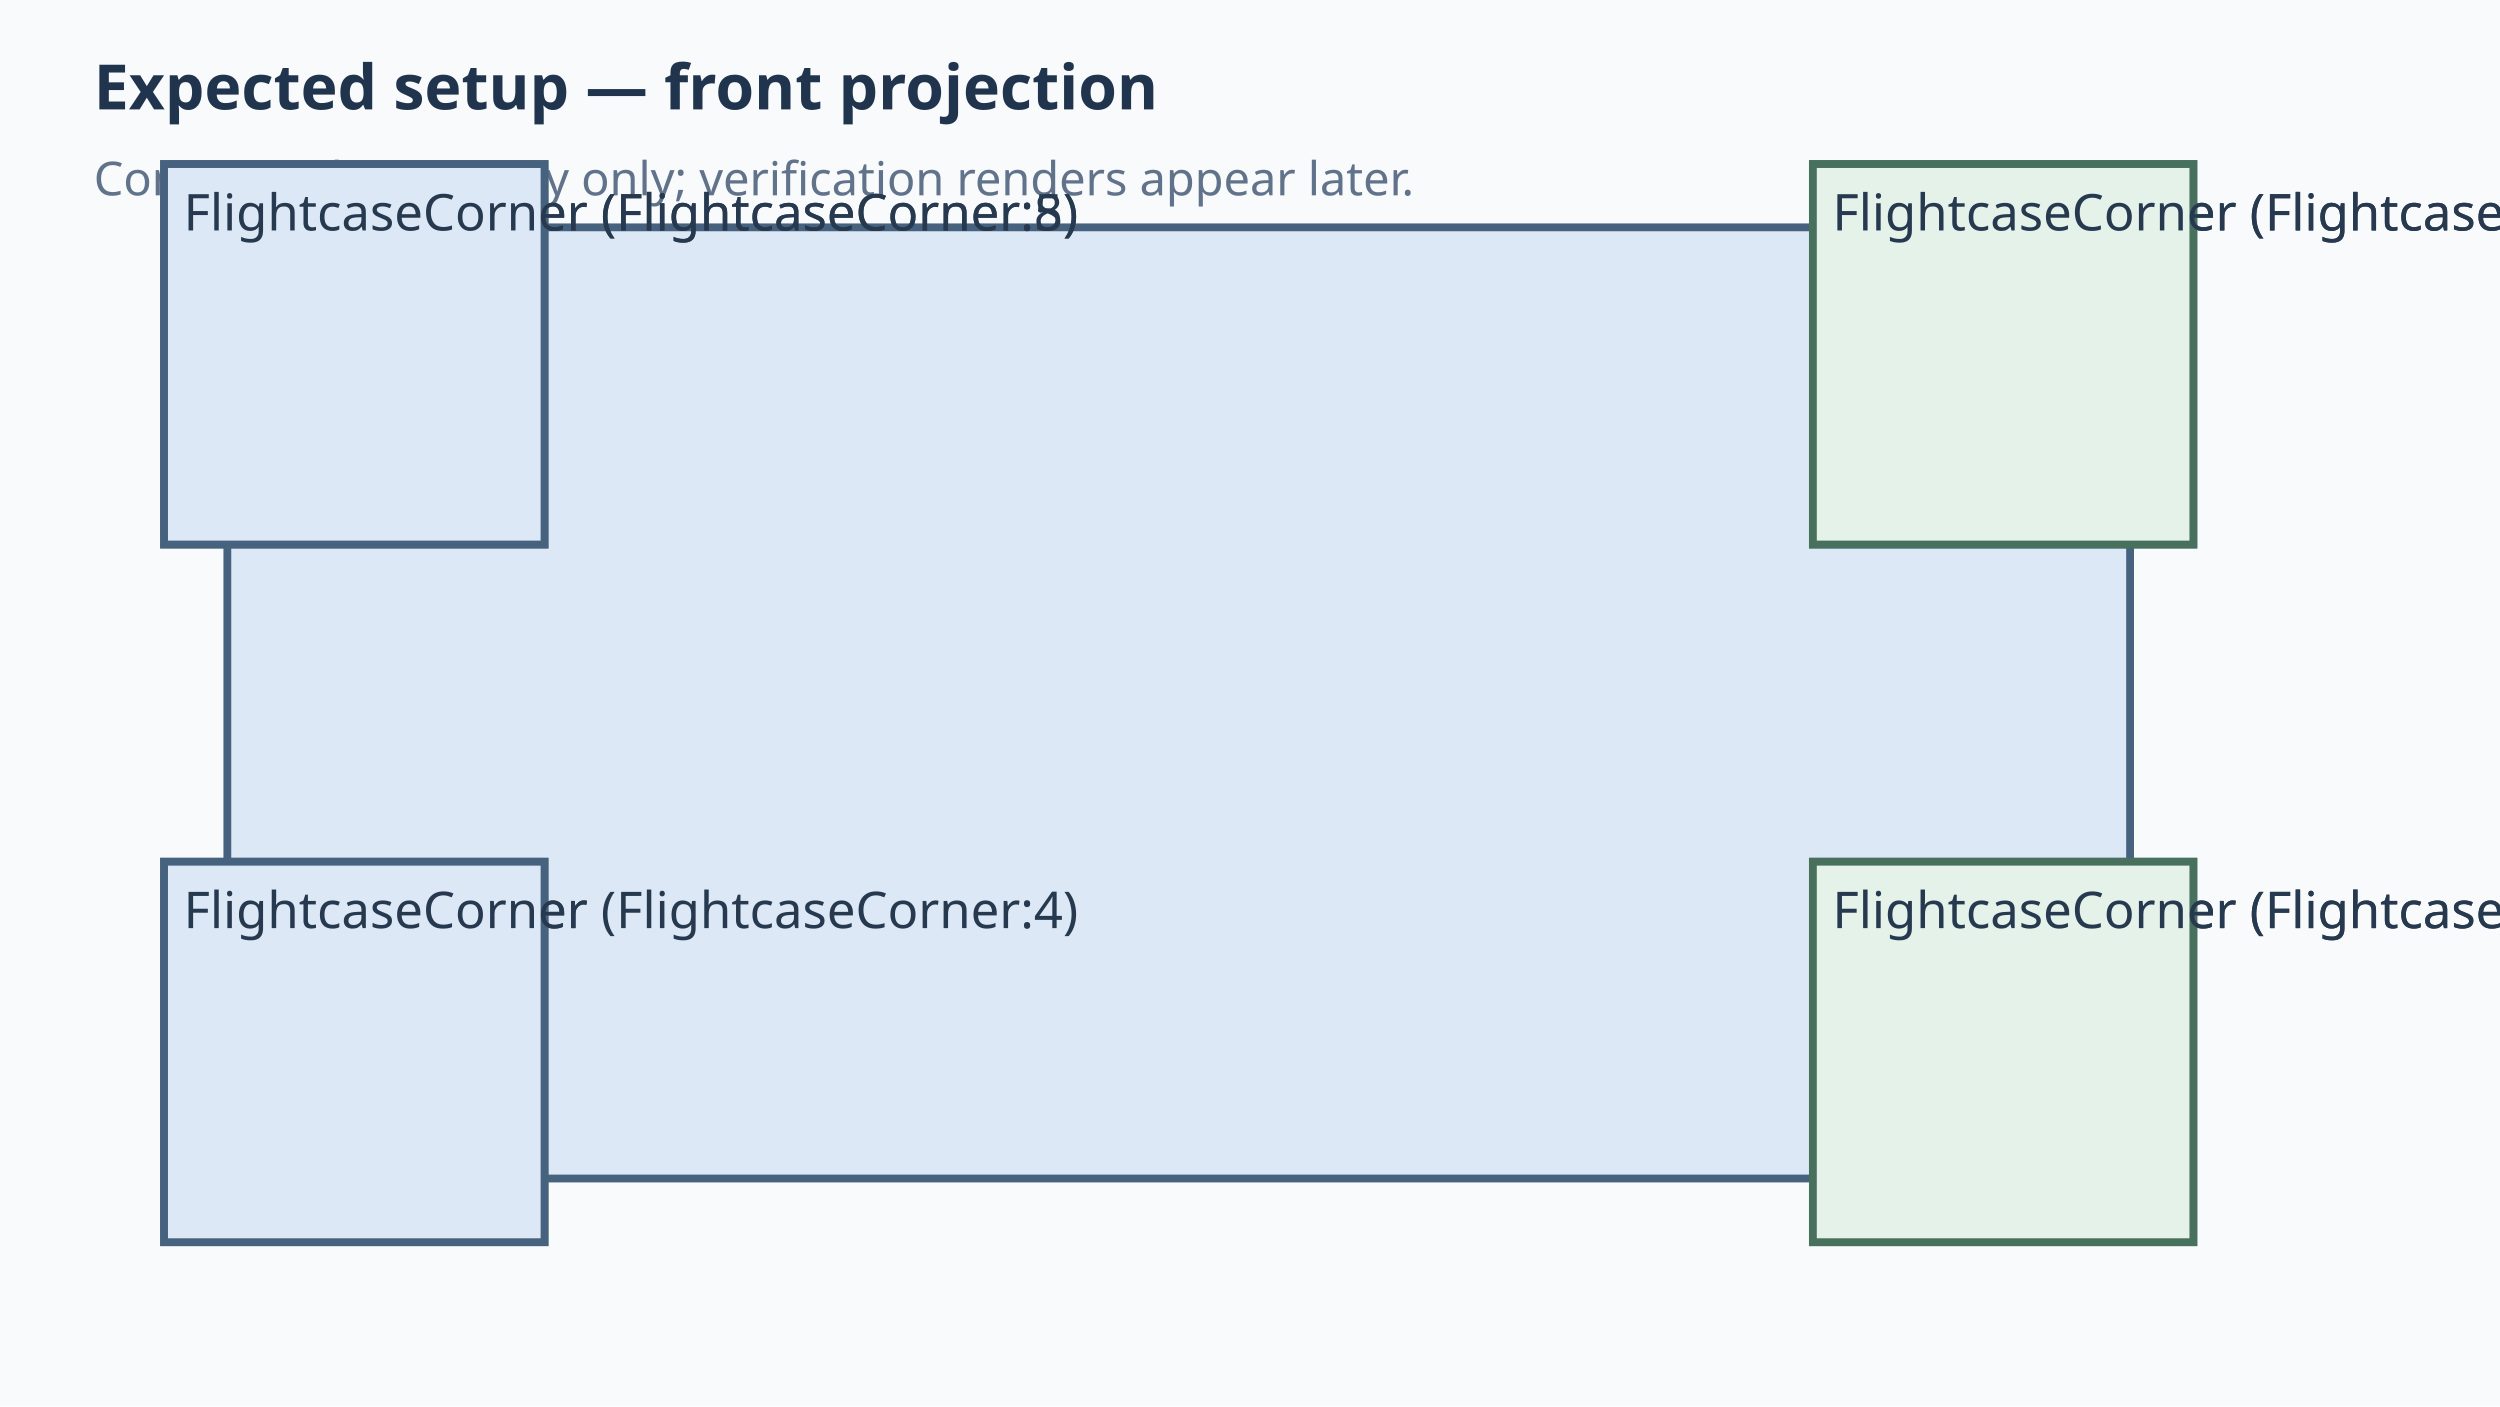
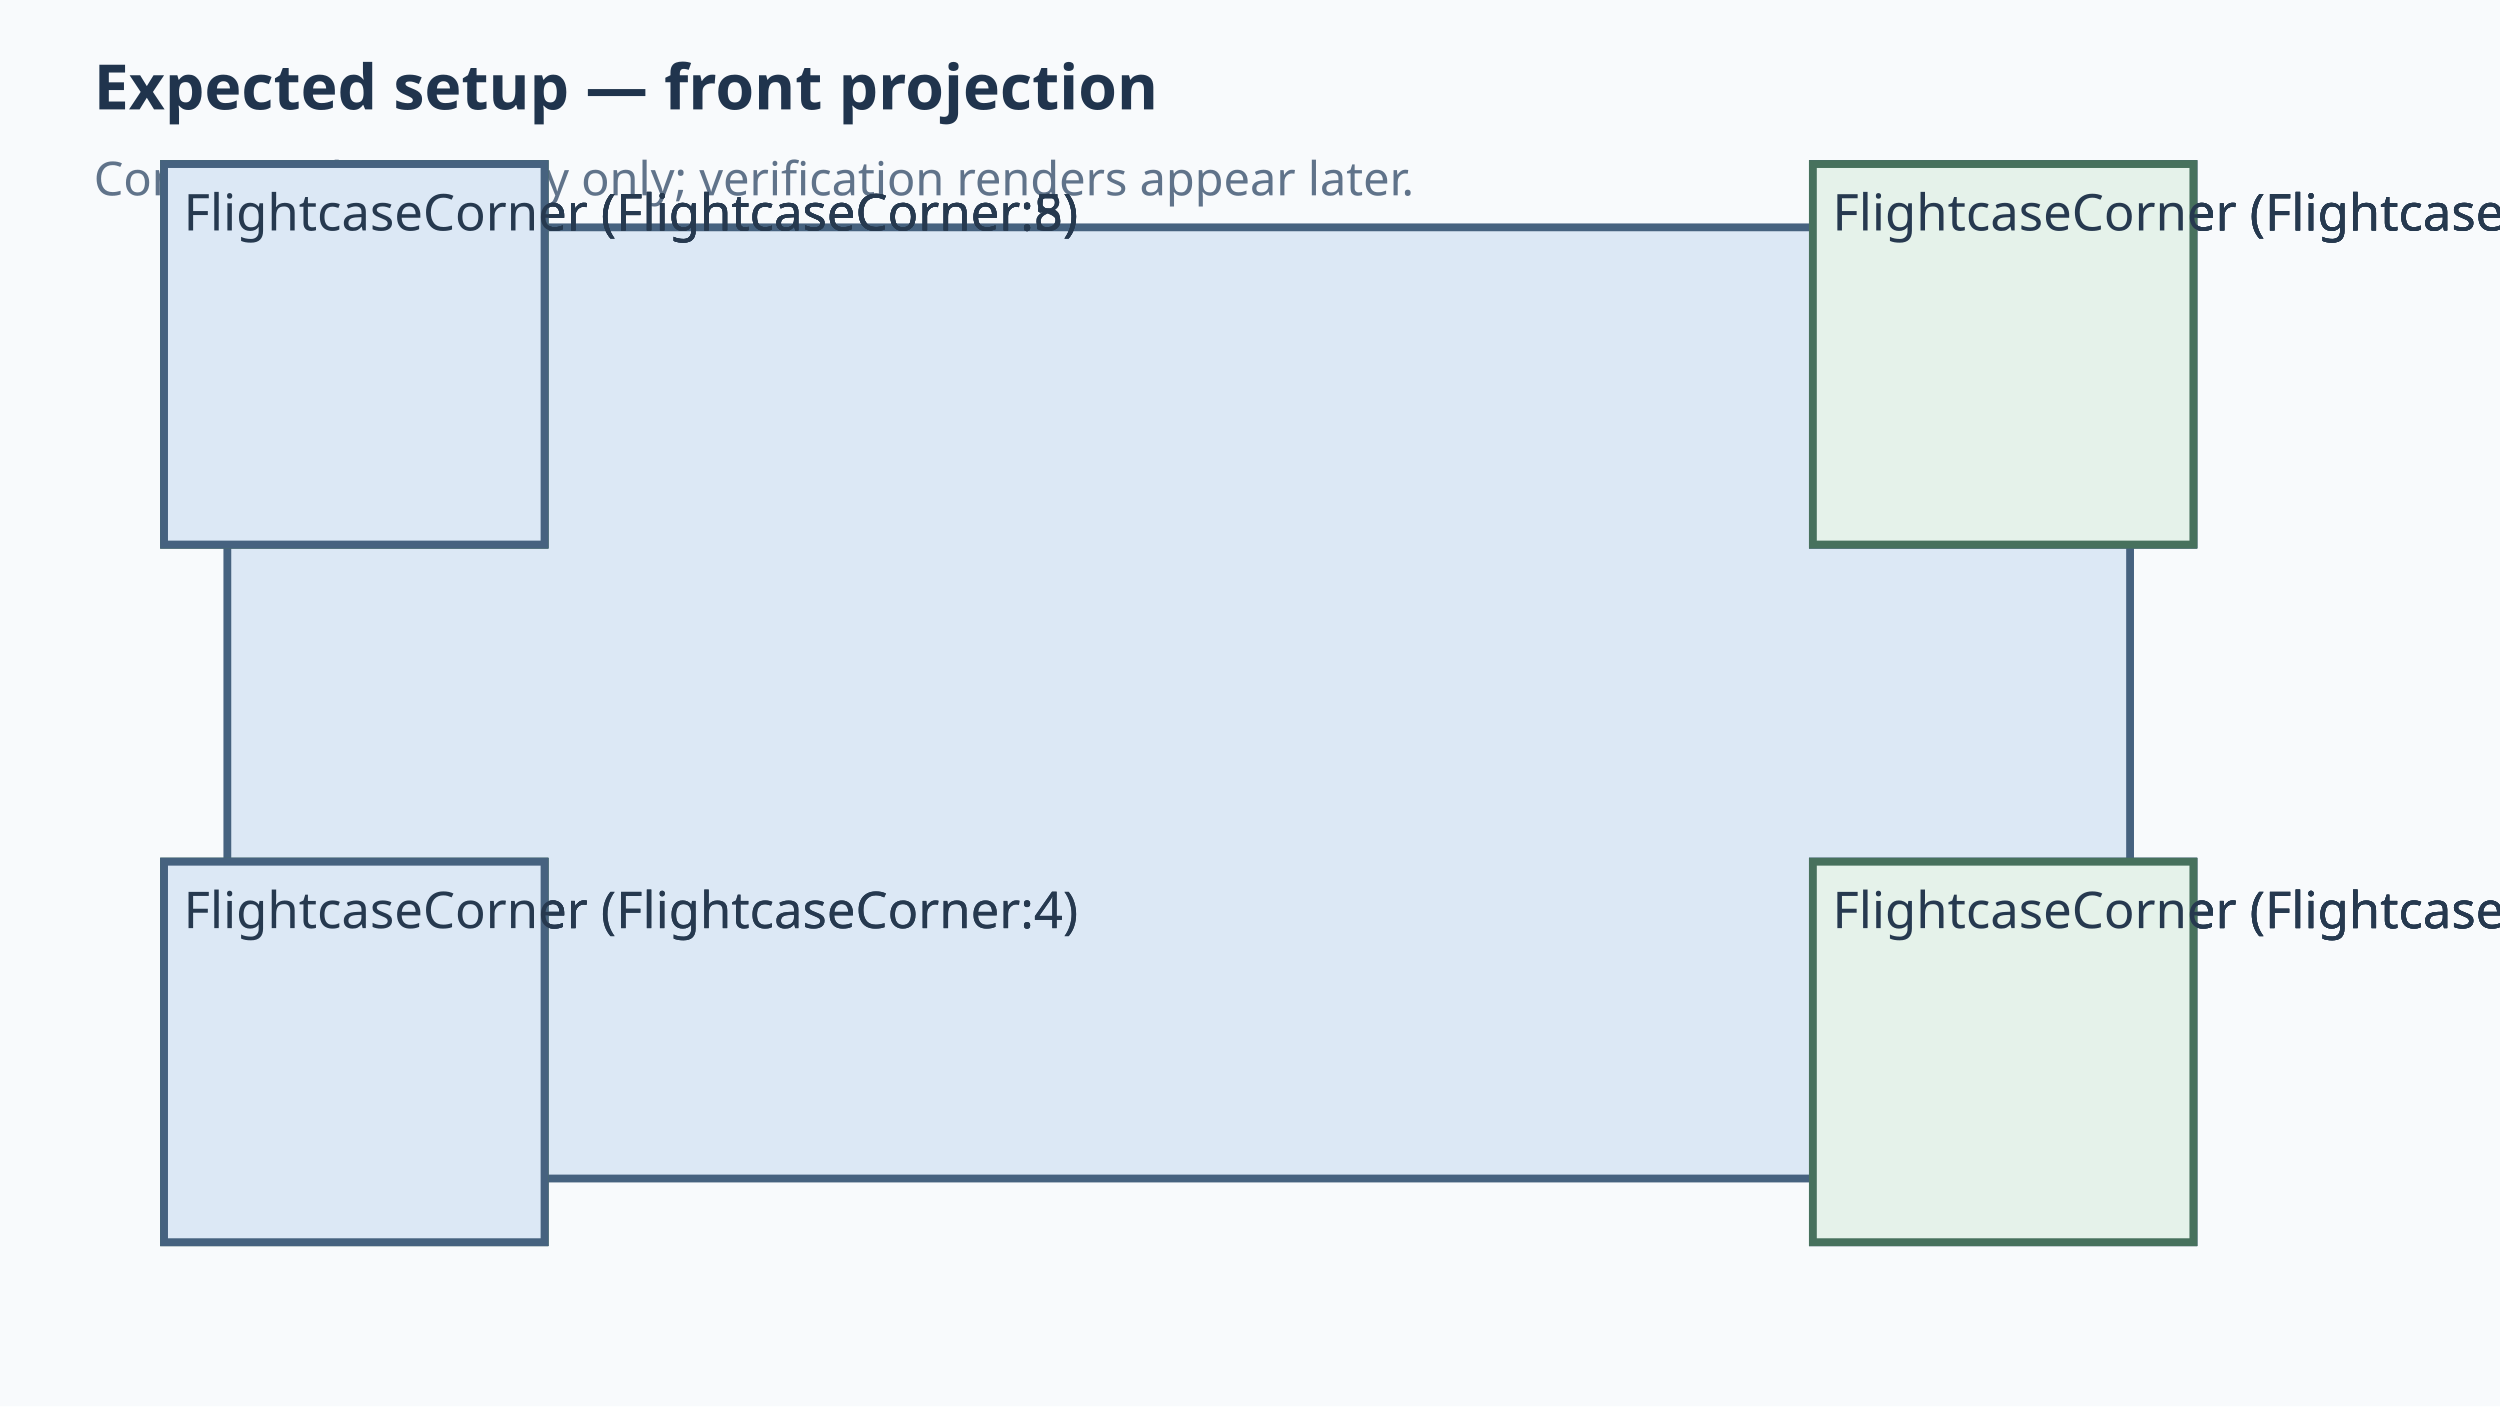
<svg xmlns="http://www.w3.org/2000/svg" viewBox="0 0 640 360" role="img" aria-label="Eight flightcase corner protectors expected setup schematic">
  <rect width="640" height="360" fill="#f8fafc" />
  <text x="24" y="28" font-family="system-ui,sans-serif" font-size="16" font-weight="700" fill="#20344d">Expected setup — front projection</text>
  <text x="24" y="50" font-family="system-ui,sans-serif" font-size="12" fill="#60738a">Conceptual geometry only; verification renders appear later.</text>
  <rect x="58.2" y="58.2" width="487.1" height="243.5" fill="#dce8f5" stroke="#46627f" stroke-width="2" />
  <text x="63.2" y="75.2" font-family="system-ui,sans-serif" font-size="13" fill="#26394f">CaseBlock</text>
  <rect x="42.0" y="220.6" width="97.4" height="97.4" fill="#e5f2ea" stroke="#47715d" stroke-width="2" />
  <text x="47.0" y="237.6" font-family="system-ui,sans-serif" font-size="13" fill="#26394f">FlightcaseCorner</text>
  <rect x="464.1" y="220.6" width="97.4" height="97.4" fill="#dce8f5" stroke="#46627f" stroke-width="2" />
  <text x="469.1" y="237.6" font-family="system-ui,sans-serif" font-size="13" fill="#26394f">FlightcaseCorner (FlightcaseCorner:2)</text>
  <rect x="464.1" y="220.6" width="97.4" height="97.4" fill="#e5f2ea" stroke="#47715d" stroke-width="2" />
  <text x="469.1" y="237.6" font-family="system-ui,sans-serif" font-size="13" fill="#26394f">FlightcaseCorner (FlightcaseCorner:3)</text>
  <rect x="42.0" y="220.6" width="97.4" height="97.4" fill="#dce8f5" stroke="#46627f" stroke-width="2" />
  <text x="47.0" y="237.6" font-family="system-ui,sans-serif" font-size="13" fill="#26394f">FlightcaseCorner (FlightcaseCorner:4)</text>
  <rect x="42.0" y="42.0" width="97.4" height="97.4" fill="#e5f2ea" stroke="#47715d" stroke-width="2" />
  <text x="47.0" y="59.0" font-family="system-ui,sans-serif" font-size="13" fill="#26394f">FlightcaseCorner (FlightcaseCorner:5)</text>
  <rect x="464.1" y="42.0" width="97.4" height="97.4" fill="#dce8f5" stroke="#46627f" stroke-width="2" />
  <text x="469.1" y="59.0" font-family="system-ui,sans-serif" font-size="13" fill="#26394f">FlightcaseCorner (FlightcaseCorner:6)</text>
  <rect x="464.1" y="42.0" width="97.4" height="97.4" fill="#e5f2ea" stroke="#47715d" stroke-width="2" />
  <text x="469.1" y="59.0" font-family="system-ui,sans-serif" font-size="13" fill="#26394f">FlightcaseCorner (FlightcaseCorner:7)</text>
  <rect x="42.0" y="42.0" width="97.4" height="97.4" fill="#dce8f5" stroke="#46627f" stroke-width="2" />
  <text x="47.0" y="59.0" font-family="system-ui,sans-serif" font-size="13" fill="#26394f">FlightcaseCorner (FlightcaseCorner:8)</text>
+   <rect x="42.0" y="220.6" width="97.4" height="97.4" fill="#e5f2ea" stroke="#47715d" stroke-width="2" />
+   <text x="47.0" y="237.6" font-family="system-ui,sans-serif" font-size="13" fill="#26394f">FlightcaseCorner</text>
+   <rect x="464.1" y="220.6" width="97.4" height="97.4" fill="#dce8f5" stroke="#46627f" stroke-width="2" />
+   <text x="469.1" y="237.6" font-family="system-ui,sans-serif" font-size="13" fill="#26394f">FlightcaseCorner (FlightcaseCorner:2)</text>
+   <rect x="464.1" y="220.6" width="97.4" height="97.4" fill="#e5f2ea" stroke="#47715d" stroke-width="2" />
+   <text x="469.1" y="237.6" font-family="system-ui,sans-serif" font-size="13" fill="#26394f">FlightcaseCorner (FlightcaseCorner:3)</text>
+   <rect x="42.0" y="220.6" width="97.4" height="97.4" fill="#dce8f5" stroke="#46627f" stroke-width="2" />
+   <text x="47.0" y="237.6" font-family="system-ui,sans-serif" font-size="13" fill="#26394f">FlightcaseCorner (FlightcaseCorner:4)</text>
+   <rect x="42.0" y="42.0" width="97.4" height="97.4" fill="#e5f2ea" stroke="#47715d" stroke-width="2" />
+   <text x="47.0" y="59.0" font-family="system-ui,sans-serif" font-size="13" fill="#26394f">FlightcaseCorner (FlightcaseCorner:5)</text>
+   <rect x="464.1" y="42.0" width="97.4" height="97.4" fill="#dce8f5" stroke="#46627f" stroke-width="2" />
+   <text x="469.1" y="59.0" font-family="system-ui,sans-serif" font-size="13" fill="#26394f">FlightcaseCorner (FlightcaseCorner:6)</text>
+   <rect x="464.1" y="42.0" width="97.4" height="97.4" fill="#e5f2ea" stroke="#47715d" stroke-width="2" />
+   <text x="469.1" y="59.0" font-family="system-ui,sans-serif" font-size="13" fill="#26394f">FlightcaseCorner (FlightcaseCorner:7)</text>
+   <rect x="42.0" y="42.0" width="97.4" height="97.4" fill="#dce8f5" stroke="#46627f" stroke-width="2" />
+   <text x="47.0" y="59.0" font-family="system-ui,sans-serif" font-size="13" fill="#26394f">FlightcaseCorner (FlightcaseCorner:8)</text>
</svg>
